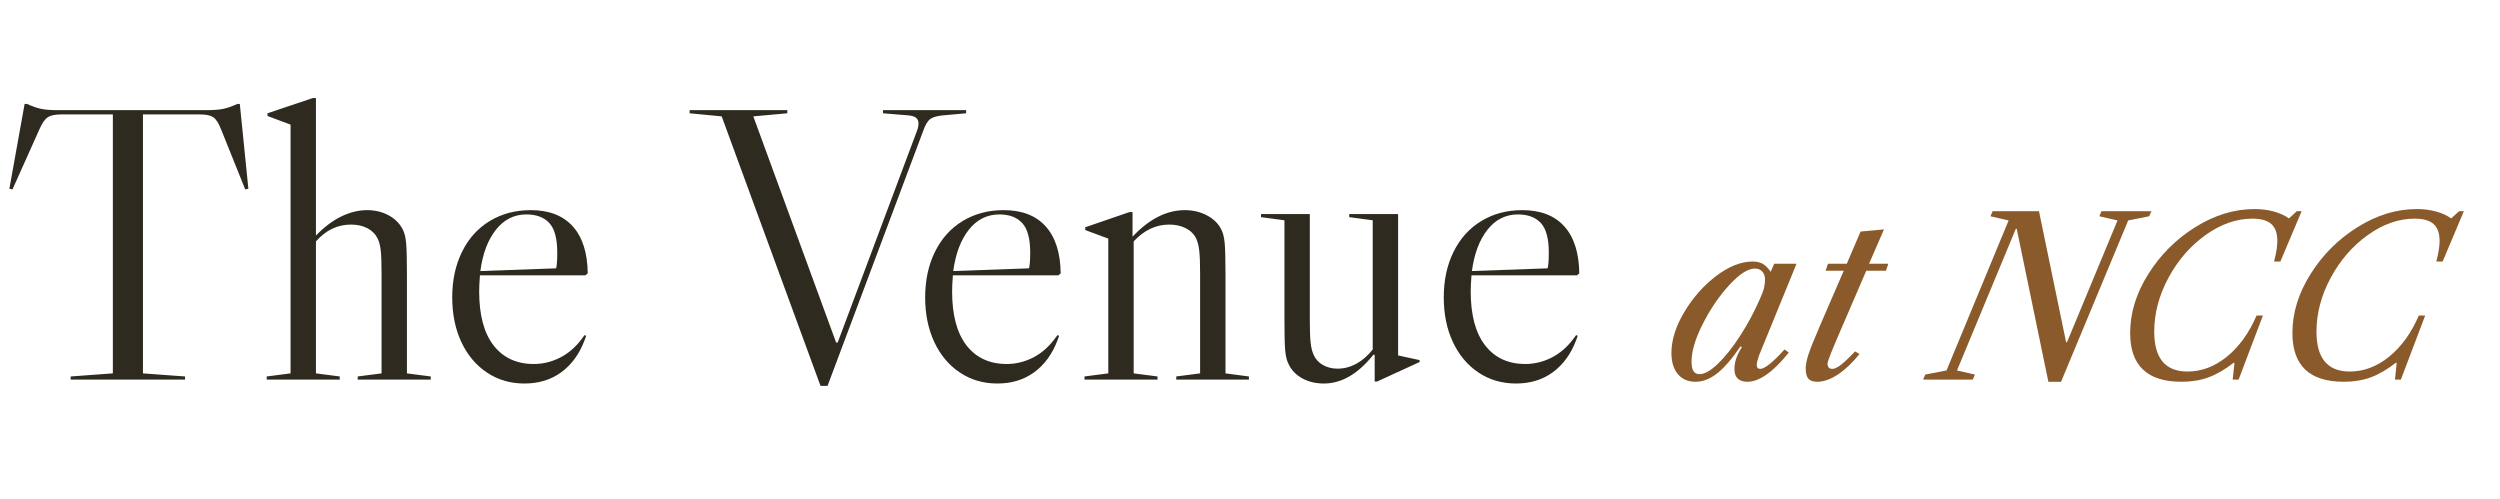
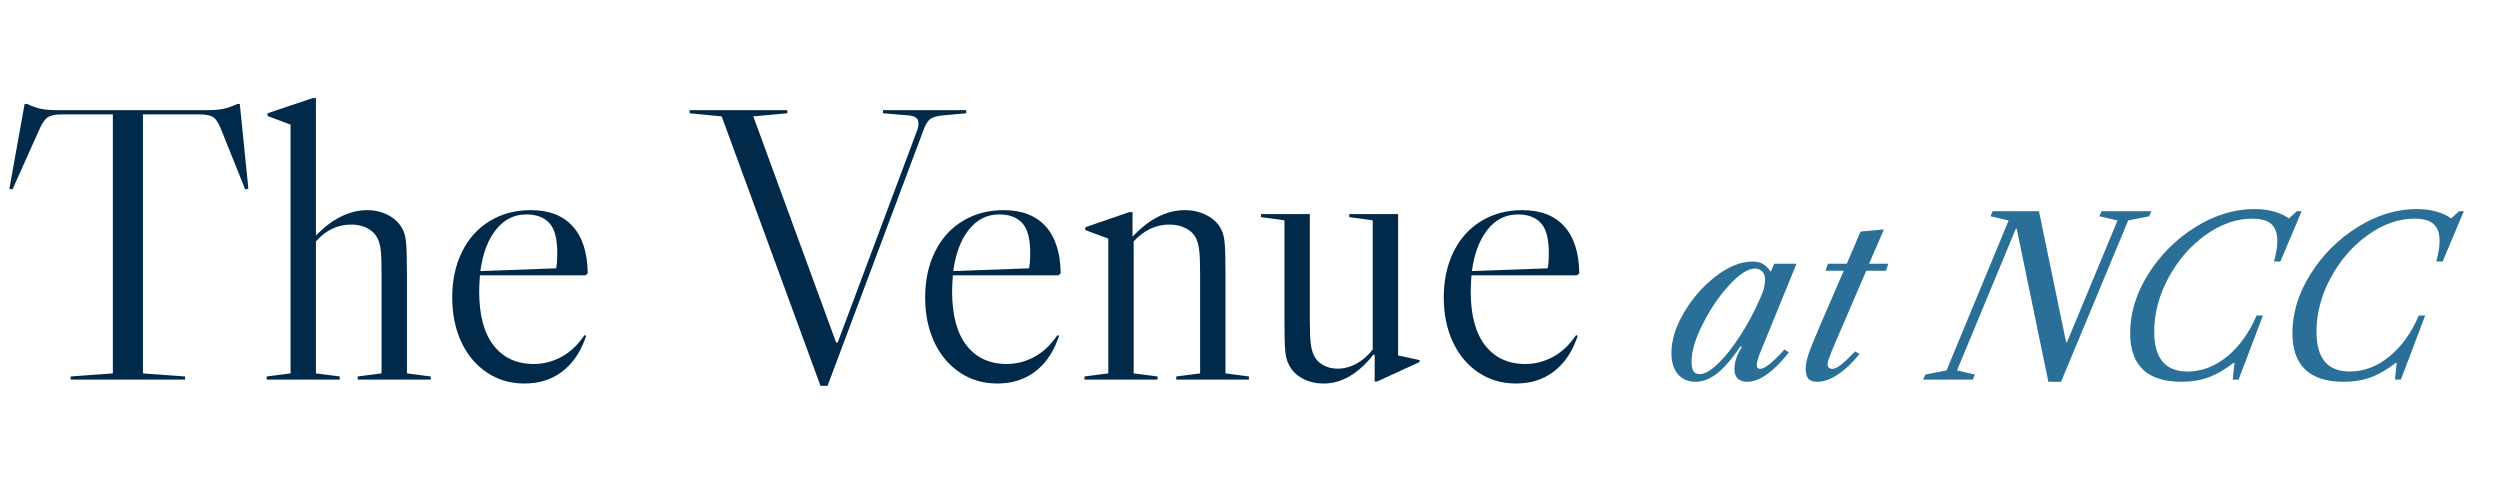
<svg xmlns="http://www.w3.org/2000/svg" viewBox="0 0 461 92" role="img" aria-label="The Venue at NCC">
-   <path d="M20.81 21.10L20.81 68.85L13.03 69.42L13.03 70L34.13 70L34.13 69.42L26.36 68.85L26.36 21.10L36.87 21.10Q38.60 21.10 39.36 21.64Q40.11 22.18 40.76 23.84L45.22 34.93L45.80 34.79L44.22 19.16L43.78 19.16Q42.20 19.88 41.08 20.09Q39.97 20.31 38.24 20.31L10.51 20.31Q8.79 20.31 7.67 20.09Q6.55 19.88 4.97 19.16L4.54 19.16L1.73 34.79L2.30 34.93L7.27 23.84Q7.99 22.18 8.79 21.64Q9.58 21.10 11.31 21.10L20.81 21.10M75.04 68.85L79.43 69.42L79.43 70L65.96 70L65.96 69.42L70.36 68.85L70.36 50.48Q70.36 47.53 70.21 46.20Q70.07 44.87 69.64 44Q69.06 42.78 67.76 42.09Q66.47 41.41 64.74 41.41Q61 41.41 58.26 44.51L58.26 68.85L62.65 69.42L62.65 70L49.18 70L49.18 69.42L53.58 68.85L53.58 22.98L49.33 21.39L49.33 20.89L57.68 18.08L58.26 18.08L58.26 43.43Q60.49 41.12 62.90 39.93Q65.32 38.75 67.69 38.75Q69.85 38.75 71.62 39.68Q73.38 40.62 74.25 42.27Q74.75 43.21 74.89 44.83Q75.04 46.45 75.04 50.48L75.04 68.85M107.16 62.65L107.80 61.79L108.09 61.93L107.80 62.73Q106.36 66.54 103.52 68.63Q100.67 70.72 96.71 70.72Q92.82 70.72 89.80 68.70Q86.78 66.69 85.08 63.09Q83.39 59.49 83.39 54.81Q83.39 50.12 85.19 46.45Q86.99 42.78 90.30 40.76Q93.62 38.75 97.87 38.75Q102.91 38.75 105.61 41.73Q108.31 44.72 108.38 50.41L107.95 50.77L88.50 50.77Q88.36 52.64 88.36 53.73Q88.36 60.28 91.02 63.70Q93.69 67.12 98.44 67.12Q100.89 67.12 103.16 66Q105.43 64.89 107.16 62.65M97.07 39.54Q93.69 39.54 91.46 42.35Q89.22 45.16 88.58 49.98L102.55 49.48Q102.76 48.61 102.76 46.60Q102.76 42.71 101.29 41.12Q99.81 39.54 97.07 39.54M167.21 21.25Q168.37 21.32 168.87 21.68Q169.37 22.04 169.37 22.76Q169.37 23.41 169.09 24.13L154.47 63.16L154.18 63.16L138.91 21.46L145.18 20.89L145.18 20.31L127.17 20.31L127.17 20.89L133.08 21.46L151.30 71.15L152.60 71.15L170.24 24.13Q170.81 22.47 171.57 21.93Q172.33 21.39 174.13 21.25L178.16 20.89L178.16 20.31L162.82 20.31L162.82 20.89L167.21 21.25M194.36 62.65L195.01 61.79L195.30 61.93L195.01 62.73Q193.57 66.54 190.73 68.63Q187.88 70.72 183.92 70.72Q180.03 70.72 177.01 68.70Q173.98 66.69 172.29 63.09Q170.60 59.49 170.60 54.81Q170.60 50.12 172.40 46.45Q174.20 42.78 177.51 40.76Q180.82 38.75 185.07 38.75Q190.11 38.75 192.81 41.73Q195.52 44.72 195.59 50.41L195.16 50.77L175.71 50.77Q175.57 52.64 175.57 53.73Q175.57 60.28 178.23 63.70Q180.90 67.12 185.65 67.12Q188.10 67.12 190.37 66Q192.63 64.89 194.36 62.65M184.28 39.54Q180.90 39.54 178.66 42.35Q176.43 45.16 175.78 49.98L189.75 49.48Q189.97 48.61 189.97 46.60Q189.97 42.71 188.49 41.12Q187.02 39.54 184.28 39.54M225.98 68.85L230.30 69.42L230.30 70L216.90 70L216.90 69.42L221.30 68.85L221.30 50.48Q221.30 47.68 221.15 46.31Q221.01 44.94 220.58 44Q220 42.78 218.67 42.09Q217.34 41.41 215.61 41.41Q211.93 41.41 209.05 44.51L209.05 68.85L213.45 69.42L213.45 70L199.98 70L199.98 69.42L204.37 68.85L204.37 44L200.12 42.42L200.12 41.91L208.26 39.11L208.84 39.11L208.84 43.64Q213.45 38.75 218.49 38.75Q220.72 38.75 222.56 39.72Q224.39 40.69 225.18 42.27Q225.69 43.21 225.83 44.83Q225.98 46.45 225.98 50.48L225.98 68.85M257.81 65.54L261.77 66.40L261.77 66.76L253.92 70.36L253.49 70.36L253.49 65.46L253.27 65.39Q249.02 70.72 244.12 70.72Q241.89 70.72 240.16 69.78Q238.44 68.85 237.64 67.19Q237.14 66.26 236.99 64.64Q236.85 63.01 236.85 58.98L236.85 40.62L232.53 40.04L232.53 39.47L241.53 39.47L241.53 58.98Q241.53 61.86 241.68 63.19Q241.82 64.53 242.25 65.46Q242.76 66.62 243.94 67.30Q245.13 67.98 246.64 67.98Q248.44 67.98 250.10 67.08Q251.76 66.18 253.13 64.45L253.13 40.62L248.80 40.04L248.80 39.47L257.81 39.47L257.81 65.54M290 62.65L290.64 61.79L290.93 61.93L290.64 62.73Q289.20 66.54 286.36 68.63Q283.52 70.72 279.55 70.72Q275.67 70.72 272.64 68.70Q269.62 66.69 267.92 63.09Q266.23 59.49 266.23 54.81Q266.23 50.12 268.03 46.45Q269.83 42.78 273.15 40.76Q276.46 38.75 280.71 38.75Q285.75 38.75 288.45 41.73Q291.15 44.72 291.22 50.41L290.79 50.77L271.34 50.77Q271.20 52.64 271.20 53.73Q271.20 60.28 273.87 63.70Q276.53 67.12 281.28 67.12Q283.73 67.12 286 66Q288.27 64.89 290 62.65M279.91 39.54Q276.53 39.54 274.30 42.35Q272.07 45.16 271.42 49.98L285.39 49.48Q285.60 48.61 285.60 46.60Q285.60 42.71 284.13 41.12Q282.65 39.54 279.91 39.54" fill="#2F2A1F" />
-   <path d="M323.17 48.23Q319.95 48.23 316.44 50.91Q312.93 53.59 310.57 57.56Q308.21 61.53 308.21 65.08Q308.21 67.58 309.40 68.99Q310.59 70.40 312.65 70.40Q314.66 70.40 316.62 68.87Q318.58 67.34 320.95 63.87L321.20 63.99Q320.43 65.24 320.13 66.19Q319.83 67.14 319.83 68.06Q319.83 69.23 320.45 69.82Q321.08 70.40 322.20 70.40Q325.55 70.40 329.86 65L329.06 64.44Q325.83 68.02 324.58 68.02Q323.94 68.02 323.94 67.26Q323.94 66.86 324.34 65.61L331.28 48.63L327.16 48.63L326.52 50.12Q325.79 49.07 325.05 48.65Q324.30 48.23 323.17 48.23M313.41 68.99Q312.61 68.99 312.27 68.43Q311.92 67.86 311.92 66.65Q311.92 63.83 314 59.72Q316.08 55.61 318.88 52.56Q321.68 49.52 323.62 49.52Q324.42 49.52 324.95 50.06Q325.47 50.61 325.47 51.53Q325.47 52.22 325.31 52.98Q325.15 53.75 324.58 55Q322.97 58.71 320.87 61.94Q318.78 65.16 316.78 67.08Q314.79 68.99 313.41 68.99M337.08 48.63L340.55 48.63L343.09 42.70L347.40 42.30L344.66 48.63L348.21 48.63L347.77 49.92L344.14 49.92L340.79 57.70L339.78 60.04Q338.25 63.55 337.63 65.12Q337 66.69 337 67.06Q337 68.02 337.89 68.02Q338.49 68.02 339.46 67.28Q340.43 66.53 342.08 64.80L342.89 65.28Q340.95 67.70 338.92 69.05Q336.88 70.40 335.11 70.40Q333.94 70.40 333.45 69.82Q332.97 69.23 332.97 67.86Q332.97 66.94 333.49 65.32Q334.02 63.71 335.75 59.72L339.99 49.92L336.64 49.92L337.08 48.63M371.88 42.18L371.72 42.18L360.87 68.31L364.18 69.07L363.77 70L354.62 70L355.02 69.07L358.94 68.31L370.39 40.65L367.04 39.88L367.44 38.95L375.99 38.95L380.99 63.11L381.15 63.11L390.47 40.65L387.12 39.88L387.52 38.95L396.72 38.95L396.31 39.88L392.44 40.65L380.06 70.40L377.72 70.40L371.88 42.18M412.04 66.90L411.88 66.90Q409.50 68.75 407.26 69.58Q405.02 70.40 402.28 70.40Q392.80 70.40 392.80 61.41Q392.80 55.85 396.15 50.53Q399.50 45.20 404.82 41.88Q410.14 38.55 415.75 38.55Q417.68 38.55 419.33 39.01Q420.99 39.48 422.08 40.28L423.53 38.95L424.42 38.95L420.50 48.23L419.33 48.23Q419.94 45.97 419.94 44.44Q419.94 42.30 418.83 41.31Q417.72 40.32 415.34 40.32Q410.91 40.32 406.69 43.35Q402.48 46.37 399.86 51.23Q397.24 56.09 397.24 61.17Q397.24 68.51 403.37 68.51Q407.28 68.51 410.67 65.75Q414.05 62.98 416.11 58.19L417.28 58.19L412.80 70L411.71 70L412.04 66.90M441.95 66.90L441.79 66.90Q439.41 68.75 437.18 69.58Q434.94 70.40 432.20 70.40Q422.72 70.40 422.72 61.41Q422.72 55.85 426.07 50.53Q429.41 45.20 434.74 41.88Q440.06 38.55 445.66 38.55Q447.60 38.55 449.25 39.01Q450.91 39.48 451.99 40.28L453.45 38.95L454.33 38.95L450.42 48.23L449.25 48.23Q449.86 45.97 449.86 44.44Q449.86 42.30 448.75 41.31Q447.64 40.32 445.26 40.32Q440.83 40.32 436.61 43.35Q432.40 46.37 429.78 51.23Q427.16 56.09 427.16 61.17Q427.16 68.51 433.29 68.51Q437.20 68.51 440.58 65.75Q443.97 62.98 446.03 58.19L447.20 58.19L442.72 70L441.63 70" fill="#8A5A2B" />
+   <path d="M20.81 21.10L20.81 68.85L13.03 69.42L13.03 70L34.13 70L34.13 69.42L26.36 68.85L26.36 21.10L36.87 21.10Q38.60 21.10 39.36 21.64Q40.11 22.18 40.76 23.84L45.22 34.93L45.80 34.79L44.22 19.16L43.78 19.16Q42.20 19.88 41.08 20.09Q39.97 20.31 38.24 20.31L10.51 20.31Q8.79 20.31 7.67 20.09Q6.55 19.88 4.97 19.16L4.54 19.16L1.73 34.79L2.30 34.93L7.27 23.84Q7.99 22.18 8.79 21.64Q9.58 21.10 11.31 21.10L20.81 21.10M75.04 68.85L79.43 69.42L79.43 70L65.96 70L65.96 69.42L70.36 68.85L70.36 50.48Q70.36 47.53 70.21 46.20Q70.07 44.87 69.64 44Q69.06 42.78 67.76 42.09Q66.47 41.41 64.74 41.41Q61 41.41 58.26 44.51L58.26 68.85L62.65 69.42L62.65 70L49.18 70L49.18 69.42L53.58 68.85L53.58 22.98L49.33 21.39L49.33 20.89L57.68 18.08L58.26 18.08L58.26 43.43Q60.49 41.12 62.90 39.93Q65.32 38.75 67.69 38.75Q69.85 38.75 71.62 39.68Q73.38 40.62 74.25 42.27Q74.75 43.21 74.89 44.83Q75.04 46.45 75.04 50.48L75.04 68.85M107.16 62.65L107.80 61.79L108.09 61.93L107.80 62.73Q106.36 66.54 103.52 68.63Q100.67 70.72 96.71 70.72Q92.82 70.72 89.80 68.70Q86.78 66.69 85.08 63.09Q83.39 59.49 83.39 54.81Q83.39 50.12 85.19 46.45Q86.99 42.78 90.30 40.76Q93.62 38.75 97.87 38.75Q102.91 38.75 105.61 41.73Q108.31 44.72 108.38 50.41L107.95 50.77L88.50 50.77Q88.36 52.64 88.36 53.73Q88.36 60.28 91.02 63.70Q93.69 67.12 98.44 67.12Q100.89 67.12 103.16 66Q105.43 64.89 107.16 62.65M97.07 39.54Q93.69 39.54 91.46 42.35Q89.22 45.16 88.58 49.98L102.55 49.48Q102.76 48.61 102.76 46.60Q102.76 42.71 101.29 41.12Q99.81 39.54 97.07 39.54M167.21 21.25Q168.37 21.32 168.87 21.68Q169.37 22.04 169.37 22.76Q169.37 23.41 169.09 24.13L154.47 63.16L154.18 63.16L138.91 21.46L145.18 20.89L145.18 20.31L127.17 20.31L127.17 20.89L133.08 21.46L151.30 71.15L152.60 71.15L170.24 24.13Q170.81 22.47 171.57 21.93Q172.33 21.39 174.13 21.25L178.16 20.89L178.16 20.31L162.82 20.31L162.82 20.89L167.21 21.25M194.36 62.65L195.01 61.79L195.30 61.93L195.01 62.73Q193.57 66.54 190.73 68.63Q187.88 70.72 183.92 70.72Q180.03 70.72 177.01 68.70Q173.98 66.69 172.29 63.09Q170.60 59.49 170.60 54.81Q170.60 50.12 172.40 46.45Q174.20 42.78 177.51 40.76Q180.82 38.75 185.07 38.75Q190.11 38.75 192.81 41.73Q195.52 44.72 195.59 50.41L195.16 50.77L175.71 50.77Q175.57 52.64 175.57 53.73Q175.57 60.28 178.23 63.70Q180.90 67.12 185.65 67.12Q188.10 67.12 190.37 66Q192.63 64.89 194.36 62.65M184.28 39.54Q180.90 39.54 178.66 42.35Q176.43 45.16 175.78 49.98L189.75 49.48Q189.97 48.61 189.97 46.60Q189.97 42.71 188.49 41.12Q187.02 39.54 184.28 39.54M225.98 68.85L230.30 69.42L230.30 70L216.90 70L216.90 69.42L221.30 68.85L221.30 50.48Q221.30 47.68 221.15 46.31Q221.01 44.94 220.58 44Q220 42.78 218.67 42.09Q217.34 41.41 215.61 41.41Q211.93 41.41 209.05 44.51L209.05 68.85L213.45 69.42L213.45 70L199.98 70L199.98 69.42L204.37 68.85L204.37 44L200.12 42.42L200.12 41.91L208.26 39.11L208.84 39.11L208.84 43.64Q213.45 38.75 218.49 38.75Q220.72 38.75 222.56 39.72Q224.39 40.69 225.18 42.27Q225.69 43.21 225.83 44.83Q225.98 46.45 225.98 50.48L225.98 68.85M257.81 65.54L261.77 66.40L261.77 66.76L253.92 70.36L253.49 70.36L253.49 65.46L253.27 65.39Q249.02 70.72 244.12 70.72Q241.89 70.72 240.16 69.78Q238.44 68.85 237.64 67.19Q237.14 66.26 236.99 64.64Q236.85 63.01 236.85 58.98L236.85 40.62L232.53 40.04L232.53 39.47L241.53 39.47L241.53 58.98Q241.53 61.86 241.68 63.19Q241.82 64.53 242.25 65.46Q242.76 66.62 243.94 67.30Q245.13 67.98 246.64 67.98Q248.44 67.98 250.10 67.08Q251.76 66.18 253.13 64.45L253.13 40.62L248.80 40.04L248.80 39.47L257.81 39.47L257.81 65.54M290 62.65L290.64 61.79L290.93 61.93L290.64 62.73Q289.20 66.54 286.36 68.63Q283.52 70.72 279.55 70.72Q275.67 70.72 272.64 68.70Q269.62 66.69 267.92 63.09Q266.23 59.49 266.23 54.81Q266.23 50.12 268.03 46.45Q269.83 42.78 273.15 40.76Q276.46 38.75 280.71 38.75Q285.75 38.75 288.45 41.73Q291.15 44.72 291.22 50.41L290.79 50.77L271.34 50.77Q271.20 52.64 271.20 53.73Q271.20 60.28 273.87 63.70Q276.53 67.12 281.28 67.12Q283.73 67.12 286 66Q288.27 64.89 290 62.65M279.91 39.54Q276.53 39.54 274.30 42.35Q272.07 45.16 271.42 49.98L285.39 49.48Q285.60 48.61 285.60 46.60Q285.60 42.71 284.13 41.12Q282.65 39.54 279.91 39.54" fill="#012A4A" />
+   <path d="M323.17 48.23Q319.95 48.23 316.44 50.91Q312.93 53.59 310.57 57.56Q308.21 61.53 308.21 65.08Q308.21 67.58 309.40 68.99Q310.59 70.40 312.65 70.40Q314.66 70.40 316.62 68.87Q318.58 67.34 320.95 63.87L321.20 63.99Q320.43 65.24 320.13 66.19Q319.83 67.14 319.83 68.06Q319.83 69.23 320.45 69.82Q321.08 70.40 322.20 70.40Q325.55 70.40 329.86 65L329.06 64.44Q325.83 68.02 324.58 68.02Q323.94 68.02 323.94 67.26Q323.94 66.86 324.34 65.61L331.28 48.63L327.16 48.63L326.52 50.12Q325.79 49.07 325.05 48.65Q324.30 48.23 323.17 48.23M313.41 68.99Q312.61 68.99 312.27 68.43Q311.92 67.86 311.92 66.65Q311.92 63.83 314 59.72Q316.08 55.61 318.88 52.56Q321.68 49.52 323.62 49.52Q324.42 49.52 324.95 50.06Q325.47 50.61 325.47 51.53Q325.47 52.22 325.31 52.98Q325.15 53.75 324.58 55Q322.97 58.71 320.87 61.94Q318.78 65.16 316.78 67.08Q314.79 68.99 313.41 68.99M337.08 48.63L340.55 48.63L343.09 42.70L347.40 42.30L344.66 48.63L348.21 48.63L347.77 49.92L344.14 49.92L340.79 57.70L339.78 60.04Q338.25 63.55 337.63 65.12Q337 66.69 337 67.06Q337 68.02 337.89 68.02Q338.49 68.02 339.46 67.28Q340.43 66.53 342.08 64.80L342.89 65.28Q340.95 67.70 338.92 69.05Q336.88 70.40 335.11 70.40Q333.94 70.40 333.45 69.82Q332.97 69.23 332.97 67.86Q332.97 66.94 333.49 65.32Q334.02 63.71 335.75 59.72L339.99 49.92L336.64 49.92L337.08 48.63M371.88 42.18L371.72 42.18L360.87 68.31L364.18 69.07L363.77 70L354.62 70L355.02 69.07L358.94 68.31L370.39 40.65L367.04 39.88L367.44 38.95L375.99 38.95L380.99 63.11L381.15 63.11L390.47 40.65L387.12 39.88L387.52 38.95L396.72 38.95L396.31 39.88L392.44 40.65L380.06 70.40L377.72 70.40L371.88 42.18M412.04 66.90L411.88 66.90Q409.50 68.75 407.26 69.58Q405.02 70.40 402.28 70.40Q392.80 70.40 392.80 61.41Q392.80 55.85 396.15 50.53Q399.50 45.20 404.82 41.88Q410.14 38.55 415.75 38.55Q417.68 38.55 419.33 39.01Q420.99 39.48 422.08 40.28L423.53 38.95L424.42 38.95L420.50 48.23L419.33 48.23Q419.94 45.97 419.94 44.44Q419.94 42.30 418.83 41.31Q417.72 40.32 415.34 40.32Q410.91 40.32 406.69 43.35Q402.48 46.37 399.86 51.23Q397.24 56.09 397.24 61.17Q397.24 68.51 403.37 68.51Q407.28 68.51 410.67 65.75Q414.05 62.98 416.11 58.19L417.28 58.19L412.80 70L411.71 70L412.04 66.90M441.95 66.90L441.79 66.90Q439.41 68.75 437.18 69.58Q434.94 70.40 432.20 70.40Q422.72 70.40 422.72 61.41Q422.72 55.85 426.07 50.53Q429.41 45.20 434.74 41.88Q440.06 38.55 445.66 38.55Q447.60 38.55 449.25 39.01Q450.91 39.48 451.99 40.28L453.45 38.95L454.33 38.95L450.42 48.23L449.25 48.23Q449.86 45.97 449.86 44.44Q449.86 42.30 448.75 41.31Q447.64 40.32 445.26 40.32Q440.83 40.32 436.61 43.35Q432.40 46.37 429.78 51.23Q427.16 56.09 427.16 61.17Q427.16 68.51 433.29 68.51Q437.20 68.51 440.58 65.75Q443.97 62.98 446.03 58.19L447.20 58.19L442.72 70L441.63 70" fill="#2A6F97" />
</svg>
